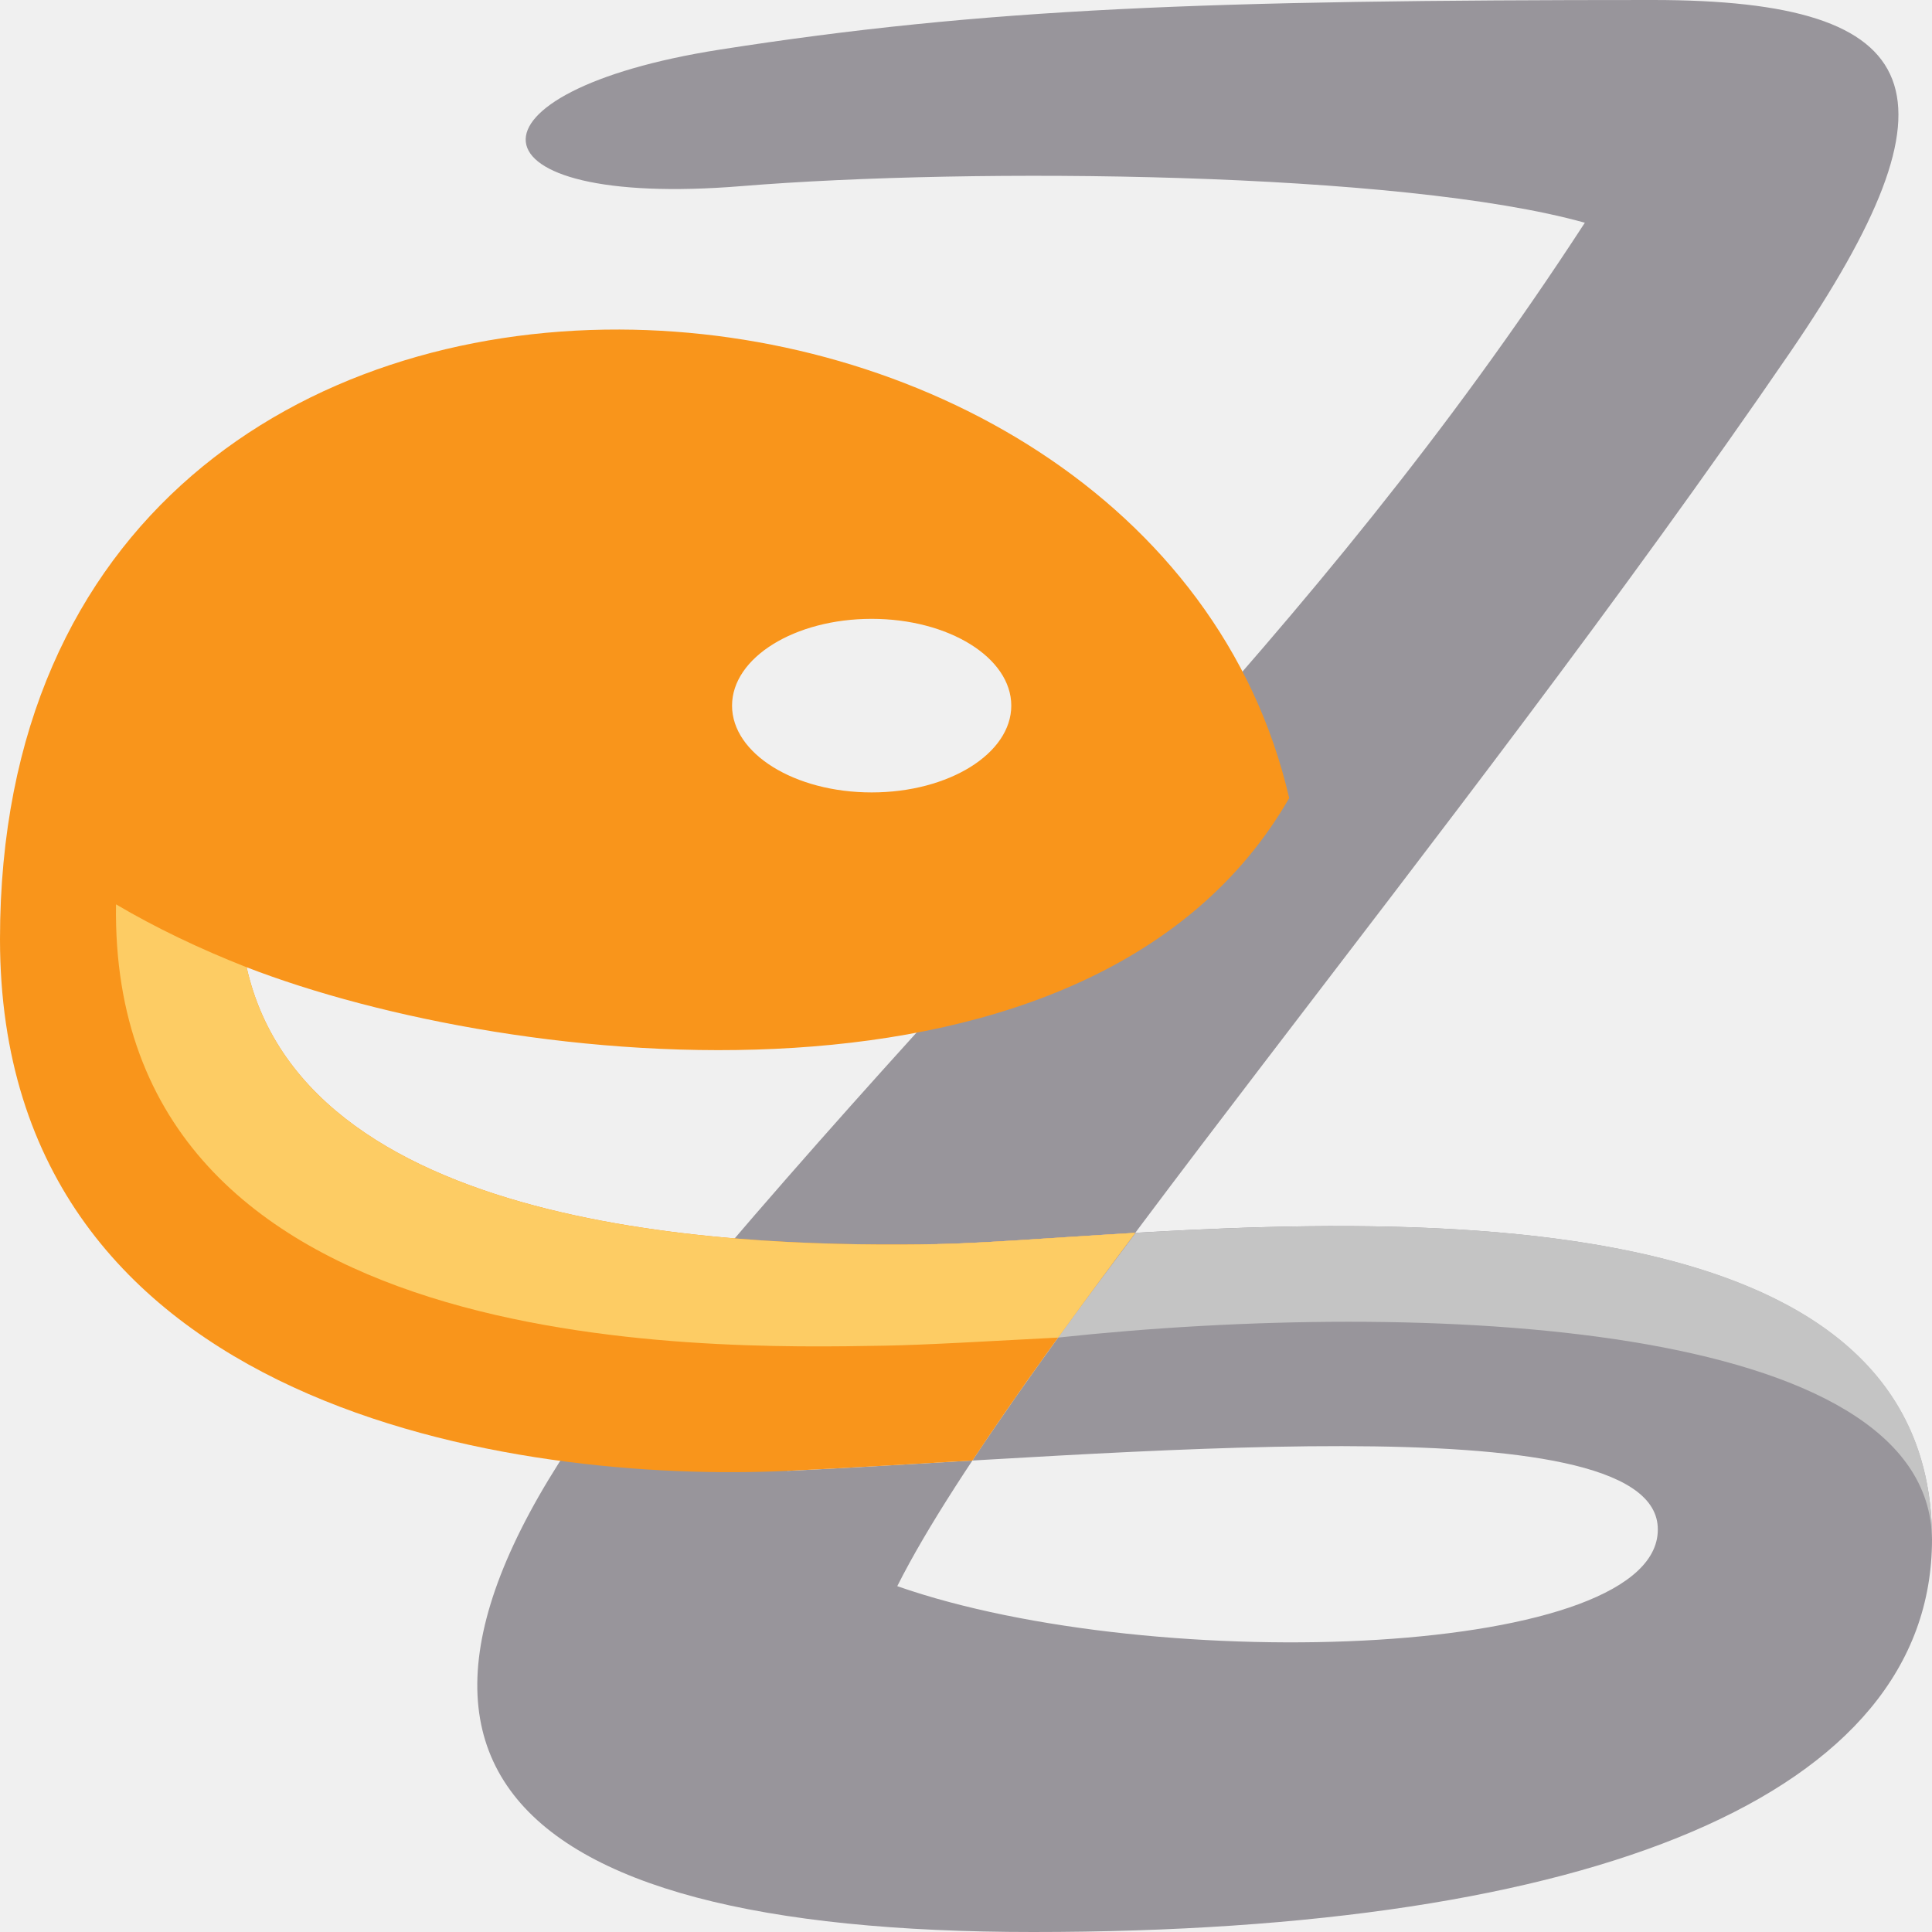
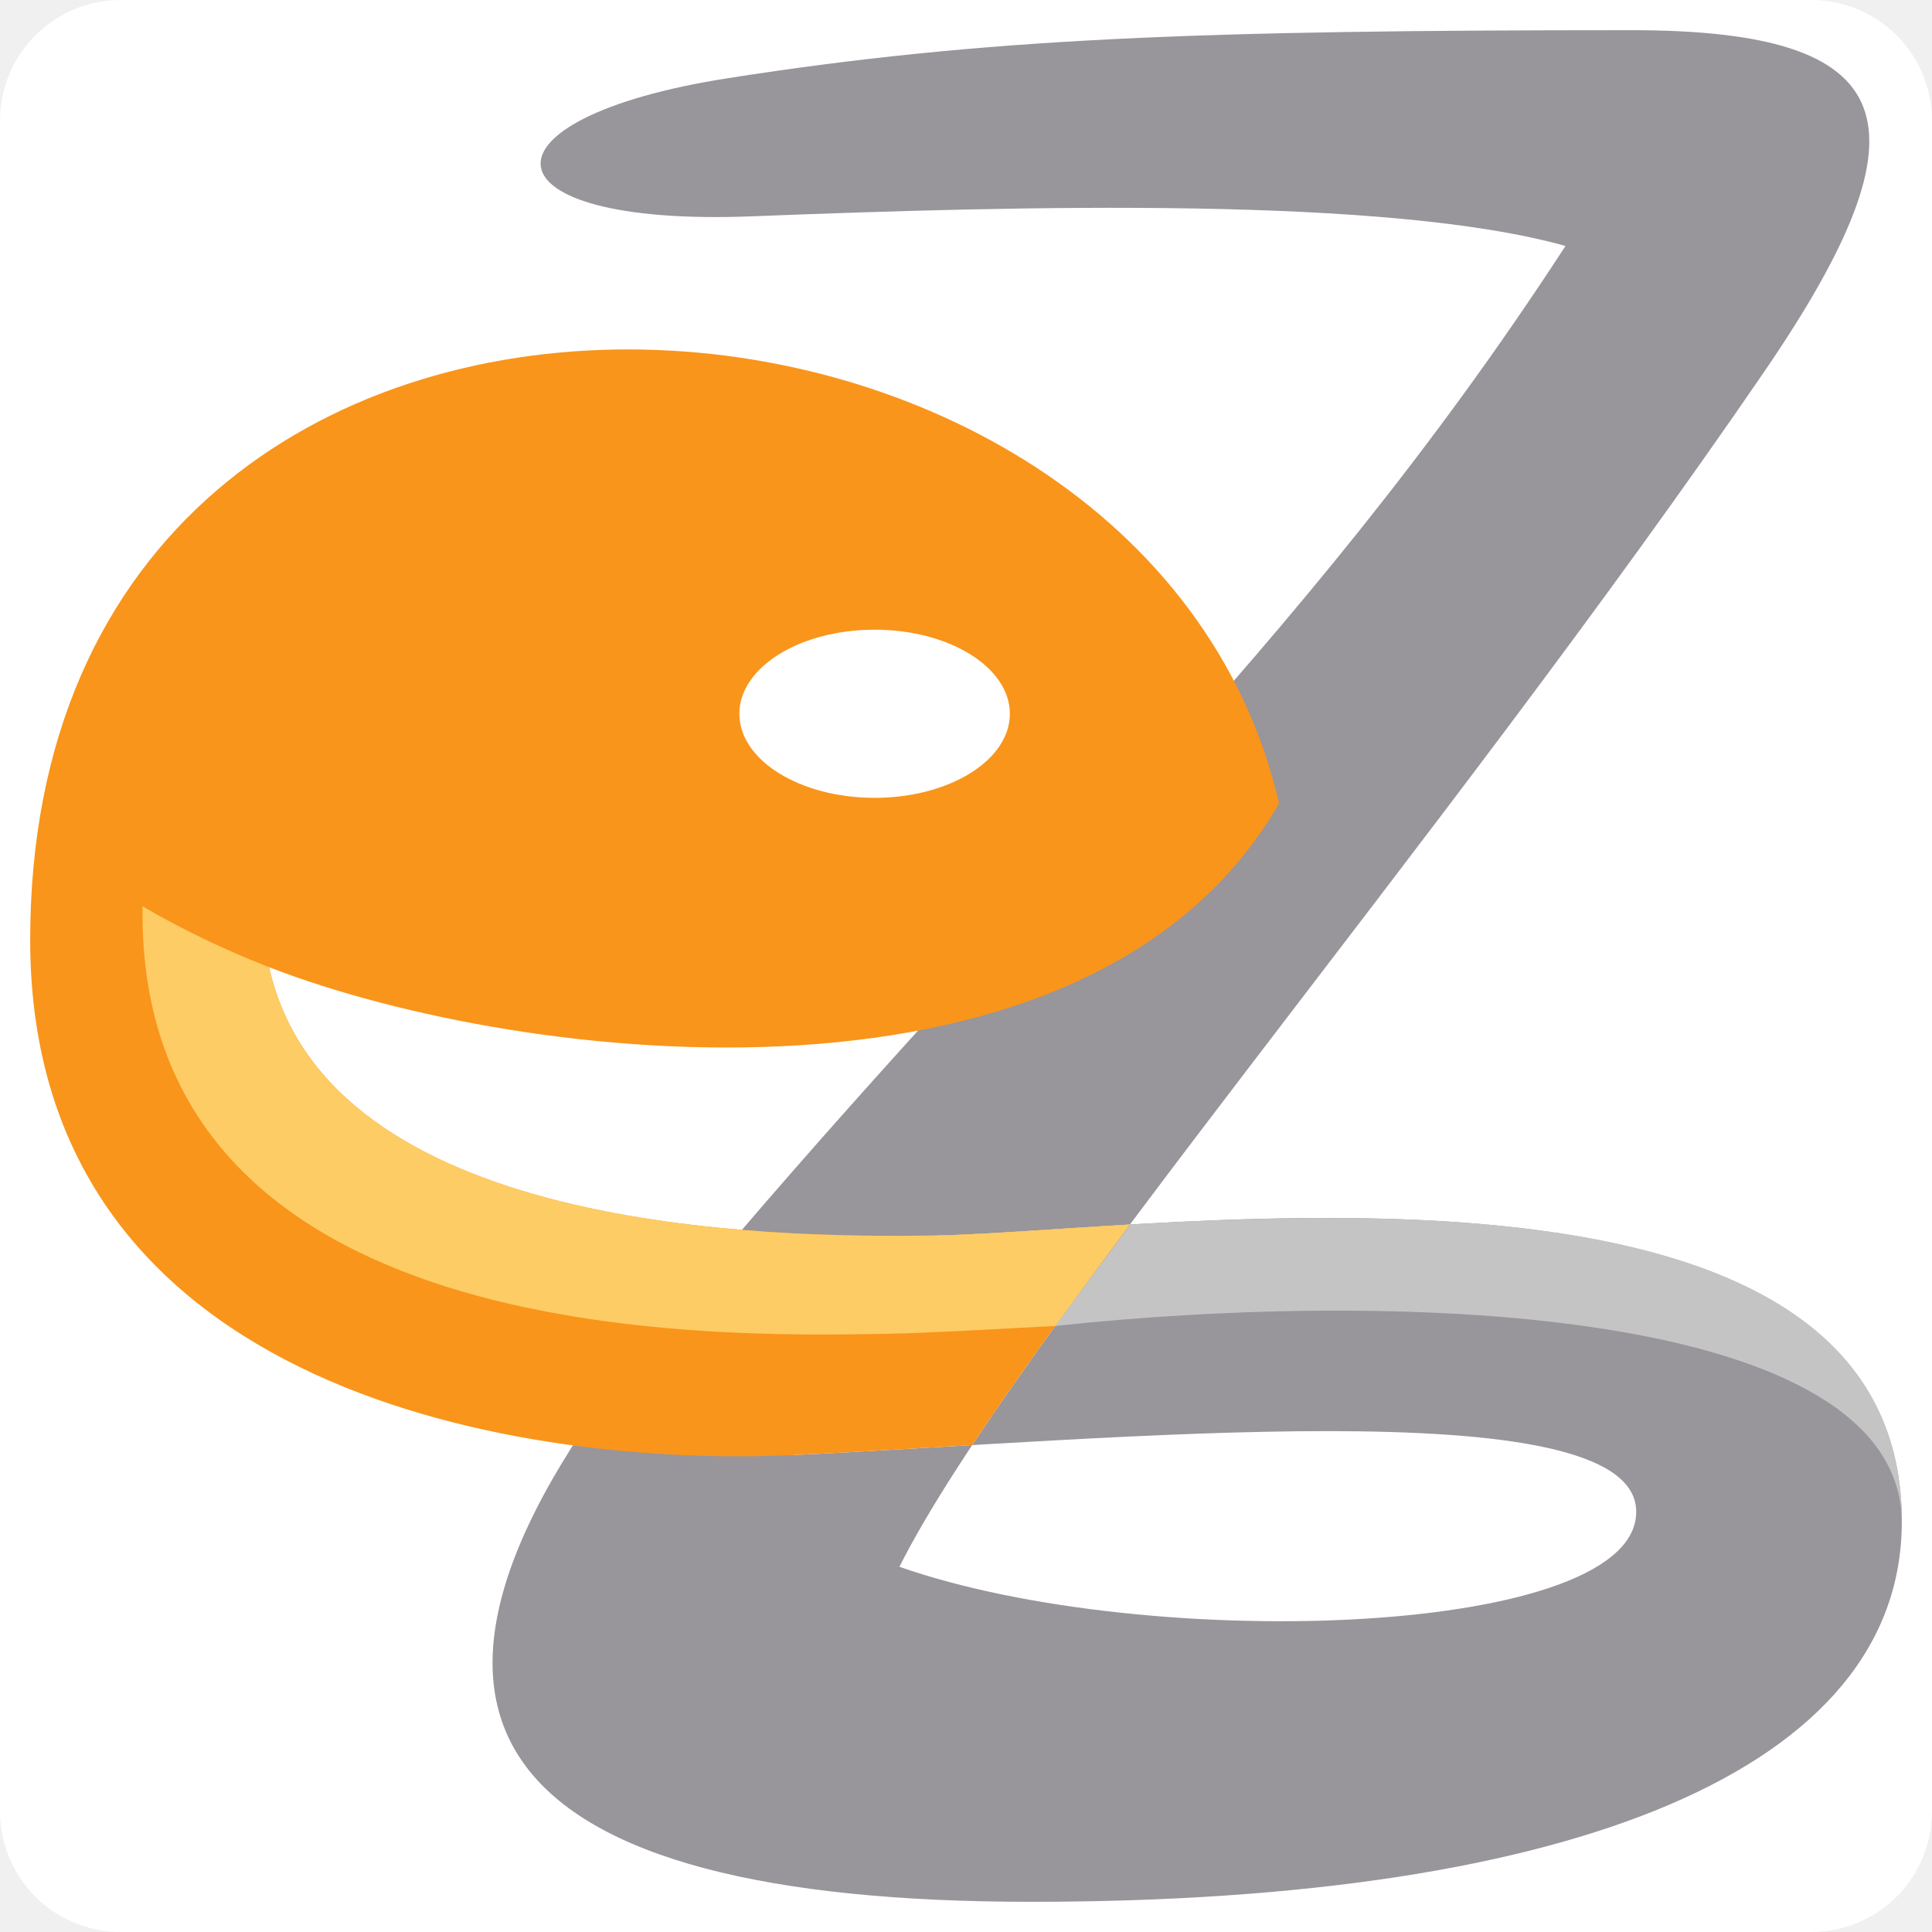
- <svg xmlns="http://www.w3.org/2000/svg" xmlns:ns1="http://www.openswatchbook.org/uri/2009/osb" xmlns:xlink="http://www.w3.org/1999/xlink" width="512" height="512" viewBox="0 0 512 512" id="svg2" version="1.1">
+ <svg xmlns="http://www.w3.org/2000/svg" xmlns:ns1="http://www.openswatchbook.org/uri/2009/osb" xmlns:xlink="http://www.w3.org/1999/xlink" width="1280" height="1280" viewBox="0 0 1280 1280" id="svg2" version="1.1">
  <defs id="defs4">
    <linearGradient id="Orange_clair" ns1:paint="solid" gradientTransform="translate(0,1621.086)">
      <stop style="stop-color:#fdcc64;stop-opacity:1;" offset="0" id="stop6379" />
    </linearGradient>
    <linearGradient id="linearGradient6371">
      <stop style="stop-color:#36f371;stop-opacity:1;" offset="0" id="stop6373" />
    </linearGradient>
-     <linearGradient id="linearGradient6074">
+     <linearGradient id="linearGradient6074" gradientTransform="scale(1.794985,0.5571078)" x1="0" y1="446.76" x2="285.556" y2="446.76" gradientUnits="userSpaceOnUse">
      <stop style="stop-color:#ac6801;stop-opacity:1;" offset="0" id="stop6076" />
    </linearGradient>
-     <linearGradient id="linearGradient6066">
+     <linearGradient id="linearGradient6066" gradientTransform="scale(1.384158,0.7224607)" x1="0" y1="331.732" x2="345.302" y2="331.732" gradientUnits="userSpaceOnUse">
      <stop style="stop-color:#36f371;stop-opacity:1;" offset="0" id="stop6068" />
    </linearGradient>
    <linearGradient id="Orange" ns1:paint="solid" gradientTransform="translate(0,2161.449)">
      <stop style="stop-color:#f9951b;stop-opacity:1;" offset="0" id="stop6060" />
    </linearGradient>
-     <linearGradient id="linearGradient6050" ns1:paint="solid">
+     <linearGradient id="linearGradient6050" ns1:paint="solid" gradientTransform="matrix(2.5,0,0,2.5,-384.0002,156.3622)">
      <stop style="stop-color:#98959b;stop-opacity:1;" offset="0" id="stop6052" />
    </linearGradient>
-     <linearGradient id="linearGradient6042" ns1:paint="solid" gradientTransform="translate(2,542.3622)">
+     <linearGradient id="linearGradient6042" ns1:paint="solid" gradientTransform="matrix(2.5,0,0,2.5,-379.0002,1512.268)">
      <stop style="stop-color:#c4c4c4;stop-opacity:1;" offset="0" id="stop6044" />
    </linearGradient>
    <linearGradient xlink:href="#linearGradient6042" id="linearGradient6046" x1="0.162" y1="256.713" x2="510.701" y2="256.713" gradientUnits="userSpaceOnUse" />
    <linearGradient xlink:href="#linearGradient6042" id="linearGradient6150" gradientUnits="userSpaceOnUse" x1="0.162" y1="256.713" x2="510.701" y2="256.713" />
-     <linearGradient xlink:href="#Orange" id="linearGradient6389" gradientTransform="translate(0,2161.449)" gradientUnits="userSpaceOnUse" />
-     <linearGradient xlink:href="#Orange_clair" id="linearGradient6391" gradientTransform="translate(0,540.3622)" gradientUnits="userSpaceOnUse" />
+     <linearGradient xlink:href="#Orange" id="linearGradient6389" gradientTransform="matrix(2.5,0,0,2.5,-384.0002,5559.984)" gradientUnits="userSpaceOnUse" />
+     <linearGradient xlink:href="#Orange_clair" id="linearGradient6391" gradientTransform="matrix(2.5,0,0,2.5,-384.0002,1507.268)" gradientUnits="userSpaceOnUse" />
  </defs>
-   <g style="display:none;opacity:1" transform="translate(0,-540.3622)" id="g6080">
+   <g style="display:none;opacity:1" transform="translate(384.0002,-156.3622)" id="g6080">
    <path style="color:#000000;font-style:normal;font-variant:normal;font-weight:normal;font-stretch:normal;font-size:medium;line-height:normal;font-family:sans-serif;text-indent:0;text-align:start;text-decoration:none;text-decoration-line:none;text-decoration-style:solid;text-decoration-color:#000000;letter-spacing:normal;word-spacing:normal;text-transform:none;direction:ltr;block-progression:tb;writing-mode:lr-tb;baseline-shift:baseline;text-anchor:start;white-space:normal;clip-rule:nonzero;display:inline;overflow:visible;visibility:visible;opacity:1;isolation:auto;mix-blend-mode:normal;color-interpolation:sRGB;color-interpolation-filters:linearRGB;solid-color:#000000;solid-opacity:1;fill:url(#linearGradient6046);fill-opacity:1;fill-rule:evenodd;stroke:none;stroke-width:64;stroke-linecap:round;stroke-linejoin:round;stroke-miterlimit:4;stroke-dasharray:none;stroke-dashoffset:0;stroke-opacity:1;color-rendering:auto;image-rendering:auto;shape-rendering:auto;text-rendering:auto;enable-background:accumulate" d="m 190.777,13.146 c -73.377,8.017 -83.412,37.17 5.767,36.175 C 285.722,48.325 338.392,48.412 420,59.029 346.243,172.407 268.831,238.392 173.417,353.398 81.194,464.559 130.235,512 273.768,512 422.233,512 512.39,475.636 512.569,407.979 512.86,297.704 307.268,328.659 248.417,329.697 200.769,330.537 81.511,328.471 65.359,256.33 135.522,283.525 290.203,301.006 341.649,211.494 303.701,47.731 0,32 0,248.893 c 0,125.397 137.664,144.225 208.613,140.902 86.398,-4.047 228.744,-18.361 230.703,14.78 2.06,34.852 -132.816,39.845 -201.53,15.774 C 268.448,359.204 385.892,222.719 474.408,93.359 521.161,25.033 493.522,0 418,0 367.745,0 264.154,5.128 190.777,13.146 Z" transform="translate(0,540.3622)" id="path6082" />
    <path d="M 316,794.362 A 158,158 0 0 1 158.974,952.359 158,158 0 0 1 0.012,796.31 158,158 0 0 1 155.078,636.389 158,158 0 0 1 315.952,790.466" id="path6084" style="display:none;opacity:1;fill:#38328e;fill-opacity:1;stroke:none;stroke-width:80;stroke-linecap:round;stroke-linejoin:round;stroke-miterlimit:4;stroke-dasharray:none;stroke-dashoffset:0;stroke-opacity:1" />
  </g>
-   <g style="display:none;opacity:1" transform="translate(0,-540.3622)" id="g6120">
+   <g style="display:none;opacity:1" transform="translate(384.0002,-156.3622)" id="g6120">
    <path style="color:#000000;font-style:normal;font-variant:normal;font-weight:normal;font-stretch:normal;font-size:medium;line-height:normal;font-family:sans-serif;text-indent:0;text-align:start;text-decoration:none;text-decoration-line:none;text-decoration-style:solid;text-decoration-color:#000000;letter-spacing:normal;word-spacing:normal;text-transform:none;direction:ltr;block-progression:tb;writing-mode:lr-tb;baseline-shift:baseline;text-anchor:start;white-space:normal;clip-rule:nonzero;display:inline;overflow:visible;visibility:visible;opacity:1;isolation:auto;mix-blend-mode:normal;color-interpolation:sRGB;color-interpolation-filters:linearRGB;solid-color:#000000;solid-opacity:1;fill:url(#linearGradient6066);fill-opacity:1;fill-rule:evenodd;stroke:none;stroke-width:64;stroke-linecap:round;stroke-linejoin:round;stroke-miterlimit:4;stroke-dasharray:none;stroke-dashoffset:0;stroke-opacity:1;color-rendering:auto;image-rendering:auto;shape-rendering:auto;text-rendering:auto;enable-background:accumulate" d="m 0,248.893 c 0,125.397 137.664,144.225 208.613,140.902 86.398,-4.047 228.744,-18.361 230.703,14.78 l 38.637,-1.725 C 473.972,333.697 293.165,355.582 234.314,356.62 186.666,357.46 28.947,360.523 30.744,239.663 Z m 281.461,225.927 c -187.64,24.786 -93.82,12.393 0,0 z" id="path6126" transform="translate(0,540.3622)" />
    <path d="M 316,794.362 A 158,158 0 0 1 158.974,952.359 158,158 0 0 1 0.012,796.31 158,158 0 0 1 155.078,636.389 158,158 0 0 1 315.952,790.466" id="path6122" style="display:none;opacity:1;fill:#38328e;fill-opacity:1;stroke:none;stroke-width:80;stroke-linecap:round;stroke-linejoin:round;stroke-miterlimit:4;stroke-dasharray:none;stroke-dashoffset:0;stroke-opacity:1" />
    <path transform="translate(0,540.3622)" id="path6124" d="M 237.786,420.35 C 268.448,359.204 385.892,222.719 474.408,93.359 L 466.154,38.516 C 438.551,99.33 322.747,239.527 225.982,353.398 c -78.121,91.931 -68.824,118.858 55.479,121.422 z" style="color:#000000;font-style:normal;font-variant:normal;font-weight:normal;font-stretch:normal;font-size:medium;line-height:normal;font-family:sans-serif;text-indent:0;text-align:start;text-decoration:none;text-decoration-line:none;text-decoration-style:solid;text-decoration-color:#000000;letter-spacing:normal;word-spacing:normal;text-transform:none;direction:ltr;block-progression:tb;writing-mode:lr-tb;baseline-shift:baseline;text-anchor:start;white-space:normal;clip-rule:nonzero;display:inline;overflow:visible;visibility:visible;opacity:1;isolation:auto;mix-blend-mode:normal;color-interpolation:sRGB;color-interpolation-filters:linearRGB;solid-color:#000000;solid-opacity:1;fill:url(#Orange);fill-opacity:1;fill-rule:evenodd;stroke:none;stroke-width:64;stroke-linecap:round;stroke-linejoin:round;stroke-miterlimit:4;stroke-dasharray:none;stroke-dashoffset:0;stroke-opacity:1;color-rendering:auto;image-rendering:auto;shape-rendering:auto;text-rendering:auto;enable-background:accumulate" />
    <path style="color:#000000;font-style:normal;font-variant:normal;font-weight:normal;font-stretch:normal;font-size:medium;line-height:normal;font-family:sans-serif;text-indent:0;text-align:start;text-decoration:none;text-decoration-line:none;text-decoration-style:solid;text-decoration-color:#000000;letter-spacing:normal;word-spacing:normal;text-transform:none;direction:ltr;block-progression:tb;writing-mode:lr-tb;baseline-shift:baseline;text-anchor:start;white-space:normal;clip-rule:nonzero;display:inline;overflow:visible;visibility:visible;opacity:1;isolation:auto;mix-blend-mode:normal;color-interpolation:sRGB;color-interpolation-filters:linearRGB;solid-color:#000000;solid-opacity:1;fill:url(#linearGradient6050);fill-opacity:1;fill-rule:evenodd;stroke:none;stroke-width:64;stroke-linecap:round;stroke-linejoin:round;stroke-miterlimit:4;stroke-dasharray:none;stroke-dashoffset:0;stroke-opacity:1;color-rendering:auto;image-rendering:auto;shape-rendering:auto;text-rendering:auto;enable-background:accumulate" d="m 280.418,354.471 c -18.497,0.957 -34.646,1.946 -46.104,2.148 -13.717,0.242 -36.573,0.652 -62.104,-1.748 -9.399,11.428 -17.301,22.181 -23.74,32.268 0.036,0.005 0.071,0.009 0.107,0.014 1.292,0.173 2.579,0.339 3.863,0.496 0.095,0.012 0.19,0.022 0.285,0.033 1.286,0.156 2.568,0.304 3.846,0.443 0.051,0.006 0.103,0.012 0.154,0.018 2.697,0.293 5.372,0.55 8.021,0.773 2.52,0.213 5.012,0.391 7.479,0.545 0.98,0.061 1.939,0.102 2.91,0.154 1.63,0.088 3.264,0.18 4.865,0.244 1.058,0.042 2.088,0.064 3.133,0.096 1.497,0.046 3.004,0.099 4.471,0.125 1.028,0.018 2.021,0.017 3.033,0.025 1.438,0.013 2.89,0.033 4.295,0.027 1.377,-0.005 2.705,-0.033 4.047,-0.055 0.965,-0.016 1.956,-0.019 2.902,-0.043 2.302,-0.058 4.549,-0.138 6.73,-0.24 4.961,-0.232 10.147,-0.506 15.439,-0.795 1.35,-0.074 2.711,-0.15 4.08,-0.227 3.587,-0.201 7.254,-0.412 10.953,-0.627 6.132,-0.357 12.263,-0.715 18.613,-1.088 6.618,-9.98 14.279,-20.912 22.719,-32.588 z" transform="translate(0,540.3622)" id="path6203" />
    <path style="color:#000000;font-style:normal;font-variant:normal;font-weight:normal;font-stretch:normal;font-size:medium;line-height:normal;font-family:sans-serif;text-indent:0;text-align:start;text-decoration:none;text-decoration-line:none;text-decoration-style:solid;text-decoration-color:#000000;letter-spacing:normal;word-spacing:normal;text-transform:none;direction:ltr;block-progression:tb;writing-mode:lr-tb;baseline-shift:baseline;text-anchor:start;white-space:normal;clip-rule:nonzero;display:inline;overflow:visible;visibility:visible;opacity:1;isolation:auto;mix-blend-mode:normal;color-interpolation:sRGB;color-interpolation-filters:linearRGB;solid-color:#000000;solid-opacity:1;fill:url(#linearGradient6050);fill-opacity:1;fill-rule:evenodd;stroke:none;stroke-width:64;stroke-linecap:round;stroke-linejoin:round;stroke-miterlimit:4;stroke-dasharray:none;stroke-dashoffset:0;stroke-opacity:1;color-rendering:auto;image-rendering:auto;shape-rendering:auto;text-rendering:auto;enable-background:accumulate" d="m 300.852,326.721 c -21.674,1.262 -40.234,2.761 -52.436,2.977 -0.726,0.013 -1.614,0.014 -2.373,0.025 -6.75,7.986 -13.454,15.901 -20.061,23.676 -11.576,13.622 -21.216,25.805 -28.863,36.705 3.977,-0.042 7.843,-0.138 11.494,-0.309 15.002,-0.703 31.739,-1.717 49.086,-2.736 11.628,-17.535 26.39,-37.922 43.152,-60.338 z" transform="translate(0,540.3622)" id="path6209" />
    <path style="color:#000000;font-style:normal;font-variant:normal;font-weight:normal;font-stretch:normal;font-size:medium;line-height:normal;font-family:sans-serif;text-indent:0;text-align:start;text-decoration:none;text-decoration-line:none;text-decoration-style:solid;text-decoration-color:#000000;letter-spacing:normal;word-spacing:normal;text-transform:none;direction:ltr;block-progression:tb;writing-mode:lr-tb;baseline-shift:baseline;text-anchor:start;white-space:normal;clip-rule:nonzero;display:inline;overflow:visible;visibility:visible;opacity:1;isolation:auto;mix-blend-mode:normal;color-interpolation:sRGB;color-interpolation-filters:linearRGB;solid-color:#000000;solid-opacity:1;fill:url(#linearGradient6042);fill-opacity:1;fill-rule:evenodd;stroke:none;stroke-width:64;stroke-linecap:round;stroke-linejoin:round;stroke-miterlimit:4;stroke-dasharray:none;stroke-dashoffset:0;stroke-opacity:1;color-rendering:auto;image-rendering:auto;shape-rendering:auto;text-rendering:auto;enable-background:accumulate" d="m 280.412,354.473 c -18.495,0.957 -34.642,1.944 -46.098,2.146 -3.232,0.057 -7.008,0.122 -11.168,0.16 -10.299,12.249 -19.027,23.347 -26.027,33.324 3.977,-0.042 7.843,-0.138 11.494,-0.309 15.002,-0.703 31.739,-1.717 49.086,-2.736 6.623,-9.987 14.269,-20.905 22.713,-32.586 z" transform="translate(0,540.3622)" id="path6198" />
  </g>
-   <g id="g6128" transform="translate(0,-540.3622)" style="display:none;opacity:1">
+   <g id="g6128" transform="translate(384.0002,-156.3622)" style="display:none;opacity:1">
    <path style="color:#000000;font-style:normal;font-variant:normal;font-weight:normal;font-stretch:normal;font-size:medium;line-height:normal;font-family:sans-serif;text-indent:0;text-align:start;text-decoration:none;text-decoration-line:none;text-decoration-style:solid;text-decoration-color:#000000;letter-spacing:normal;word-spacing:normal;text-transform:none;direction:ltr;block-progression:tb;writing-mode:lr-tb;baseline-shift:baseline;text-anchor:start;white-space:normal;clip-rule:nonzero;display:inline;overflow:visible;visibility:visible;opacity:1;isolation:auto;mix-blend-mode:normal;color-interpolation:sRGB;color-interpolation-filters:linearRGB;solid-color:#000000;solid-opacity:1;fill:url(#linearGradient6074);fill-opacity:1;fill-rule:evenodd;stroke:none;stroke-width:64;stroke-linecap:round;stroke-linejoin:round;stroke-miterlimit:4;stroke-dasharray:none;stroke-dashoffset:0;stroke-opacity:1;color-rendering:auto;image-rendering:auto;shape-rendering:auto;text-rendering:auto;enable-background:accumulate" d="M 439.316,404.575 C 437.357,371.435 295.011,385.748 208.613,389.795 137.664,393.119 0,374.291 0,248.893 l 65.359,7.437 c 16.152,72.141 135.41,74.207 183.058,73.367 58.851,-1.038 264.443,-31.993 264.152,78.282" transform="translate(0,540.3622)" id="path6134" />
    <path id="path6136" transform="translate(0,540.3622)" d="M 237.786,420.35 C 268.448,359.204 385.892,222.719 474.408,93.359 L 420,59.029 C 346.243,172.407 268.831,238.392 173.417,353.398 81.194,464.559 130.235,512 273.768,512" style="color:#000000;font-style:normal;font-variant:normal;font-weight:normal;font-stretch:normal;font-size:medium;line-height:normal;font-family:sans-serif;text-indent:0;text-align:start;text-decoration:none;text-decoration-line:none;text-decoration-style:solid;text-decoration-color:#000000;letter-spacing:normal;word-spacing:normal;text-transform:none;direction:ltr;block-progression:tb;writing-mode:lr-tb;baseline-shift:baseline;text-anchor:start;white-space:normal;clip-rule:nonzero;display:inline;overflow:visible;visibility:visible;opacity:1;isolation:auto;mix-blend-mode:normal;color-interpolation:sRGB;color-interpolation-filters:linearRGB;solid-color:#000000;solid-opacity:1;fill:url(#linearGradient6042);fill-opacity:1;fill-rule:evenodd;stroke:none;stroke-width:64;stroke-linecap:round;stroke-linejoin:round;stroke-miterlimit:4;stroke-dasharray:none;stroke-dashoffset:0;stroke-opacity:1;color-rendering:auto;image-rendering:auto;shape-rendering:auto;text-rendering:auto;enable-background:accumulate" />
    <path style="color:#000000;font-style:normal;font-variant:normal;font-weight:normal;font-stretch:normal;font-size:medium;line-height:normal;font-family:sans-serif;text-indent:0;text-align:start;text-decoration:none;text-decoration-line:none;text-decoration-style:solid;text-decoration-color:#000000;letter-spacing:normal;word-spacing:normal;text-transform:none;direction:ltr;block-progression:tb;writing-mode:lr-tb;baseline-shift:baseline;text-anchor:start;white-space:normal;clip-rule:nonzero;display:inline;overflow:visible;visibility:visible;opacity:1;isolation:auto;mix-blend-mode:normal;color-interpolation:sRGB;color-interpolation-filters:linearRGB;solid-color:#000000;solid-opacity:1;fill:url(#Orange);fill-opacity:1;fill-rule:evenodd;stroke:none;stroke-width:64;stroke-linecap:round;stroke-linejoin:round;stroke-miterlimit:4;stroke-dasharray:none;stroke-dashoffset:0;stroke-opacity:1;color-rendering:auto;image-rendering:auto;shape-rendering:auto;text-rendering:auto;enable-background:accumulate" d="m 300.852,326.721 c -21.674,1.262 -40.234,2.761 -52.436,2.977 -13.487,0.238 -32.712,0.239 -53.711,-1.512 -7.002,8.162 -14.086,16.534 -21.287,25.213 -9.941,11.982 -18.231,23.219 -24.947,33.74 22.016,2.963 43.023,3.458 60.143,2.656 15.002,-0.703 31.739,-1.717 49.086,-2.736 11.628,-17.535 26.39,-37.922 43.152,-60.338 z" transform="translate(0,540.3622)" id="path6191" />
    <path style="display:none;opacity:1;fill:#38328e;fill-opacity:1;stroke:none;stroke-width:80;stroke-linecap:round;stroke-linejoin:round;stroke-miterlimit:4;stroke-dasharray:none;stroke-dashoffset:0;stroke-opacity:1" id="path6132" d="M 316,794.362 A 158,158 0 0 1 158.974,952.359 158,158 0 0 1 0.012,796.31 158,158 0 0 1 155.078,636.389 158,158 0 0 1 315.952,790.466" />
  </g>
-   <g id="g6086" transform="translate(0,-540.3622)" style="display:none;opacity:1">
+   <g id="g6086" transform="translate(384.0002,-156.3622)" style="display:none;opacity:1">
    <path style="display:none;opacity:1;fill:#38328e;fill-opacity:1;stroke:none;stroke-width:80;stroke-linecap:round;stroke-linejoin:round;stroke-miterlimit:4;stroke-dasharray:none;stroke-dashoffset:0;stroke-opacity:1" id="path6090" d="M 316,794.362 A 158,158 0 0 1 158.974,952.359 158,158 0 0 1 0.012,796.31 158,158 0 0 1 155.078,636.389 158,158 0 0 1 315.952,790.466" />
    <path style="color:#000000;font-style:normal;font-variant:normal;font-weight:normal;font-stretch:normal;font-size:medium;line-height:normal;font-family:sans-serif;text-indent:0;text-align:start;text-decoration:none;text-decoration-line:none;text-decoration-style:solid;text-decoration-color:#000000;letter-spacing:normal;word-spacing:normal;text-transform:none;direction:ltr;block-progression:tb;writing-mode:lr-tb;baseline-shift:baseline;text-anchor:start;white-space:normal;clip-rule:nonzero;display:inline;overflow:visible;visibility:visible;opacity:1;isolation:auto;mix-blend-mode:normal;color-interpolation:sRGB;color-interpolation-filters:linearRGB;solid-color:#000000;solid-opacity:1;fill:url(#Orange);fill-opacity:1;fill-rule:evenodd;stroke:none;stroke-width:64;stroke-linecap:round;stroke-linejoin:round;stroke-miterlimit:4;stroke-dasharray:none;stroke-dashoffset:0;stroke-opacity:1;color-rendering:auto;image-rendering:auto;shape-rendering:auto;text-rendering:auto;enable-background:accumulate" d="M 190.777,13.146 C 155.488,17.001 134.85,25.745 132.851,33.673 315.991,23.655 387.317,22.509 466.154,38.516 438.551,99.33 322.747,239.527 225.982,353.398 147.86,445.329 157.158,472.256 281.461,474.821 429.894,477.882 480.298,443.568 477.953,402.851 473.972,333.697 293.165,355.582 234.314,356.62 186.666,357.46 28.947,360.523 30.744,239.663 120.138,289.935 290.203,301.006 341.649,211.494 303.701,47.731 0,32 0,248.893 c 0,125.397 137.664,144.225 208.613,140.902 86.398,-4.047 228.744,-18.361 230.703,14.78 2.06,34.852 -132.816,39.845 -201.53,15.774 C 268.448,359.204 385.892,222.719 474.408,93.359 521.161,25.033 493.522,0 418,0 367.745,0 264.154,5.128 190.777,13.146 Z" id="path6094" transform="translate(0,540.3622)" />
  </g>
-   <g id="g6138" transform="translate(0,-540.3622)" style="display:none;opacity:1">
+   <g id="g6138" transform="translate(384.0002,-156.3622)" style="display:none;opacity:1">
    <path style="color:#000000;font-style:normal;font-variant:normal;font-weight:normal;font-stretch:normal;font-size:medium;line-height:normal;font-family:sans-serif;text-indent:0;text-align:start;text-decoration:none;text-decoration-line:none;text-decoration-style:solid;text-decoration-color:#000000;letter-spacing:normal;word-spacing:normal;text-transform:none;direction:ltr;block-progression:tb;writing-mode:lr-tb;baseline-shift:baseline;text-anchor:start;white-space:normal;clip-rule:nonzero;display:inline;overflow:visible;visibility:visible;opacity:1;isolation:auto;mix-blend-mode:normal;color-interpolation:sRGB;color-interpolation-filters:linearRGB;solid-color:#000000;solid-opacity:1;fill:url(#linearGradient6150);fill-opacity:1;fill-rule:evenodd;stroke:none;stroke-width:64;stroke-linecap:round;stroke-linejoin:round;stroke-miterlimit:4;stroke-dasharray:none;stroke-dashoffset:0;stroke-opacity:1;color-rendering:auto;image-rendering:auto;shape-rendering:auto;text-rendering:auto;enable-background:accumulate" d="M 418,0 C 367.745,0 264.154,5.129 190.777,13.146 117.4,21.164 107.364,50.316 196.543,49.32 285.722,48.325 338.392,48.412 420,59.029 351.81,163.851 280.482,228.192 194.705,328.186 c 20.999,1.751 40.224,1.75 53.711,1.512 12.201,-0.215 30.762,-1.715 52.436,-2.977 C 350.722,260.029 418.354,175.279 474.408,93.359 521.161,25.034 493.522,0 418,0 Z" transform="translate(0,540.3622)" id="path6140" />
    <path style="display:none;opacity:1;fill:#38328e;fill-opacity:1;stroke:none;stroke-width:80;stroke-linecap:round;stroke-linejoin:round;stroke-miterlimit:4;stroke-dasharray:none;stroke-dashoffset:0;stroke-opacity:1" id="path6142" d="M 316,794.362 A 158,158 0 0 1 158.974,952.359 158,158 0 0 1 0.012,796.31 158,158 0 0 1 155.078,636.389 158,158 0 0 1 315.952,790.466" />
  </g>
-   <g id="g6309" transform="translate(0,-540.3622)" style="display:inline;opacity:1">
-     <path id="path6311" transform="translate(0,540.3622)" d="m 208.613,389.795 c 86.398,-4.047 228.744,-18.361 230.703,14.78 2.06,34.852 -132.816,39.845 -201.53,15.774 C 268.448,359.204 385.892,222.719 474.408,93.359 521.161,25.033 512,0 438,0 319.745,0 261.154,2.128 190.777,13.146 120.4,24.163 122.092,55.4 196.544,49.32 257.722,44.325 371.392,45.412 420,59.029 346.243,172.407 268.831,238.392 173.417,353.398 81.194,464.559 130.235,512 273.768,512 422.233,512 512,475.636 512,407.979 512,297.704 307.268,328.659 248.417,329.697" style="color:#000000;font-style:normal;font-variant:normal;font-weight:normal;font-stretch:normal;font-size:medium;line-height:normal;font-family:sans-serif;text-indent:0;text-align:start;text-decoration:none;text-decoration-line:none;text-decoration-style:solid;text-decoration-color:#000000;letter-spacing:normal;word-spacing:normal;text-transform:none;direction:ltr;block-progression:tb;writing-mode:lr-tb;baseline-shift:baseline;text-anchor:start;white-space:normal;clip-rule:nonzero;display:inline;overflow:visible;visibility:visible;opacity:1;isolation:auto;mix-blend-mode:normal;color-interpolation:sRGB;color-interpolation-filters:linearRGB;solid-color:#000000;solid-opacity:1;fill:url(#linearGradient6050);fill-opacity:1;fill-rule:evenodd;stroke:none;stroke-width:64;stroke-linecap:round;stroke-linejoin:round;stroke-miterlimit:4;stroke-dasharray:none;stroke-dashoffset:0;stroke-opacity:1;color-rendering:auto;image-rendering:auto;shape-rendering:auto;text-rendering:auto;enable-background:accumulate" />
+   <g id="g6309" transform="translate(384.0002,-156.3622)" style="display:inline;opacity:1">
    <path style="display:none;opacity:1;fill:#38328e;fill-opacity:1;stroke:none;stroke-width:80;stroke-linecap:round;stroke-linejoin:round;stroke-miterlimit:4;stroke-dasharray:none;stroke-dashoffset:0;stroke-opacity:1" id="path6313" d="M 316,794.362 A 158,158 0 0 1 158.974,952.359 158,158 0 0 1 0.012,796.31 158,158 0 0 1 155.078,636.389 158,158 0 0 1 315.952,790.466" />
  </g>
-   <g id="g6290" transform="translate(0,-540.3622)" style="display:inline;opacity:1">
-     <path style="color:#000000;font-style:normal;font-variant:normal;font-weight:normal;font-stretch:normal;font-size:medium;line-height:normal;font-family:sans-serif;text-indent:0;text-align:start;text-decoration:none;text-decoration-line:none;text-decoration-style:solid;text-decoration-color:#000000;letter-spacing:normal;word-spacing:normal;text-transform:none;direction:ltr;block-progression:tb;writing-mode:lr-tb;baseline-shift:baseline;text-anchor:start;white-space:normal;clip-rule:nonzero;display:inline;overflow:visible;visibility:visible;opacity:1;isolation:auto;mix-blend-mode:normal;color-interpolation:sRGB;color-interpolation-filters:linearRGB;solid-color:#000000;solid-opacity:1;fill:url(#linearGradient6389);fill-opacity:1;fill-rule:evenodd;stroke:none;stroke-width:64;stroke-linecap:round;stroke-linejoin:round;stroke-miterlimit:4;stroke-dasharray:none;stroke-dashoffset:0;stroke-opacity:1;color-rendering:auto;image-rendering:auto;shape-rendering:auto;text-rendering:auto;enable-background:accumulate" d="M 164.168 87.332 C 80.744 87.069 1.8947806e-14 137.057 0 248.893 C 0 374.29 137.664 393.118 208.613 389.795 C 223.615 389.092 240.352 388.078 257.699 387.059 C 269.327 369.524 284.089 349.137 300.852 326.721 C 279.178 327.983 260.617 329.482 248.416 329.697 C 200.768 330.538 81.511 328.471 65.359 256.33 C 135.522 283.525 290.202 301.006 341.648 211.494 C 323.267 132.171 242.536 87.579 164.168 87.332 z M 231 164 A 37 23 0 0 1 268 187 A 37 23 0 0 1 231 210 A 37 23 0 0 1 194 187 A 37 23 0 0 1 231 164 z " transform="translate(0,540.3622)" id="path6292" />
+   <g id="g6290" transform="translate(384.0002,-156.3622)" style="display:inline;opacity:1">
    <path style="display:none;opacity:1;fill:#38328e;fill-opacity:1;stroke:none;stroke-width:80;stroke-linecap:round;stroke-linejoin:round;stroke-miterlimit:4;stroke-dasharray:none;stroke-dashoffset:0;stroke-opacity:1" id="path6294" d="M 316,794.362 A 158,158 0 0 1 158.974,952.359 158,158 0 0 1 0.012,796.31 158,158 0 0 1 155.078,636.389 158,158 0 0 1 315.952,790.466" />
  </g>
-   <g style="display:inline;opacity:1" transform="translate(0,-540.3622)" id="g6315">
-     <path style="color:#000000;font-style:normal;font-variant:normal;font-weight:normal;font-stretch:normal;font-size:medium;line-height:normal;font-family:sans-serif;text-indent:0;text-align:start;text-decoration:none;text-decoration-line:none;text-decoration-style:solid;text-decoration-color:#000000;letter-spacing:normal;word-spacing:normal;text-transform:none;direction:ltr;block-progression:tb;writing-mode:lr-tb;baseline-shift:baseline;text-anchor:start;white-space:normal;clip-rule:nonzero;display:inline;overflow:visible;visibility:visible;opacity:1;isolation:auto;mix-blend-mode:normal;color-interpolation:sRGB;color-interpolation-filters:linearRGB;solid-color:#000000;solid-opacity:1;fill:url(#linearGradient6042);fill-opacity:1;fill-rule:evenodd;stroke:none;stroke-width:64;stroke-linecap:round;stroke-linejoin:round;stroke-miterlimit:4;stroke-dasharray:none;stroke-dashoffset:0;stroke-opacity:1;color-rendering:auto;image-rendering:auto;shape-rendering:auto;text-rendering:auto;enable-background:accumulate" d="m 512,407.979 c 0.231,-87.366 -128.148,-86.084 -211.02,-81.266 -7.214,9.649 -14.178,18.931 -20.562,27.758 C 377.296,344.058 511.314,349.966 512,407.979 Z" transform="translate(0,540.3622)" id="path6410" />
+   <g style="display:inline;opacity:1" transform="translate(384.0002,-156.3622)" id="g6315">
    <path d="M 316,794.362 A 158,158 0 0 1 158.974,952.359 158,158 0 0 1 0.012,796.31 158,158 0 0 1 155.078,636.389 158,158 0 0 1 315.952,790.466" id="path6317" style="display:none;opacity:1;fill:#38328e;fill-opacity:1;stroke:none;stroke-width:80;stroke-linecap:round;stroke-linejoin:round;stroke-miterlimit:4;stroke-dasharray:none;stroke-dashoffset:0;stroke-opacity:1" />
  </g>
-   <g style="display:inline;opacity:1" transform="translate(0,-540.3622)" id="g6262">
-     <path style="color:#000000;font-style:normal;font-variant:normal;font-weight:normal;font-stretch:normal;font-size:medium;line-height:normal;font-family:sans-serif;text-indent:0;text-align:start;text-decoration:none;text-decoration-line:none;text-decoration-style:solid;text-decoration-color:#000000;letter-spacing:normal;word-spacing:normal;text-transform:none;direction:ltr;block-progression:tb;writing-mode:lr-tb;baseline-shift:baseline;text-anchor:start;white-space:normal;clip-rule:nonzero;display:inline;overflow:visible;visibility:visible;opacity:1;isolation:auto;mix-blend-mode:normal;color-interpolation:sRGB;color-interpolation-filters:linearRGB;solid-color:#000000;solid-opacity:1;fill:url(#linearGradient6391);fill-opacity:1;fill-rule:evenodd;stroke:none;stroke-width:64;stroke-linecap:round;stroke-linejoin:round;stroke-miterlimit:4;stroke-dasharray:none;stroke-dashoffset:0;stroke-opacity:1;color-rendering:auto;image-rendering:auto;shape-rendering:auto;text-rendering:auto;enable-background:accumulate" d="m 30.744,239.664 c -1.797,120.859 155.922,117.795 203.57,116.955 11.457,-0.202 27.606,-1.192 46.104,-2.148 6.389,-8.839 13.212,-18.092 20.434,-27.75 -21.674,1.262 -40.234,2.761 -52.436,2.977 -47.647,0.84 -166.897,-1.226 -183.055,-73.361 -12.451,-4.89 -24.106,-10.471 -34.617,-16.672 z" transform="translate(0,540.3622)" id="path6362" />
+   <g style="display:inline;opacity:1" transform="translate(384.0002,-156.3622)" id="g6262">
+     <rect style="opacity:1;fill:#ffffff;fill-opacity:1;stroke:none;stroke-width:64;stroke-linecap:round;stroke-linejoin:round;stroke-miterlimit:1;stroke-dasharray:none;stroke-dashoffset:0;stroke-opacity:0.677" id="rect3487" width="1280" height="1280" x="-384" y="156.362" ry="80" />
+     <g id="g3481" transform="matrix(0.9687494,0,0,0.96875,8.000311,24.88632)">
+       <path style="color:#000000;font-style:normal;font-variant:normal;font-weight:normal;font-stretch:normal;font-size:medium;line-height:normal;font-family:sans-serif;text-indent:0;text-align:start;text-decoration:none;text-decoration-line:none;text-decoration-style:solid;text-decoration-color:#000000;letter-spacing:normal;word-spacing:normal;text-transform:none;direction:ltr;block-progression:tb;writing-mode:lr-tb;baseline-shift:baseline;text-anchor:start;white-space:normal;clip-rule:nonzero;display:inline;overflow:visible;visibility:visible;opacity:1;isolation:auto;mix-blend-mode:normal;color-interpolation:sRGB;color-interpolation-filters:linearRGB;solid-color:#000000;solid-opacity:1;fill:url(#linearGradient6050);fill-opacity:1;fill-rule:evenodd;stroke:none;stroke-width:64;stroke-linecap:round;stroke-linejoin:round;stroke-miterlimit:4;stroke-dasharray:none;stroke-dashoffset:0;stroke-opacity:1;color-rendering:auto;image-rendering:auto;shape-rendering:auto;text-rendering:auto;enable-background:accumulate" d="m 137.533,1130.85 c 215.996,-10.117 571.861,-45.902 576.757,36.95 5.149,87.131 -332.04,99.613 -503.824,39.435 C 287.12,1054.372 580.729,713.159 802.019,389.76 918.901,218.946 896,156.362 711,156.362 c -295.637,0 -442.115,5.321 -618.058,32.864 -175.943,27.544 -170.188,101.736 16.417,94.437 186.641,-7.301 435.121,-13.772 556.641,20.272 -184.391,283.445 -377.922,448.407 -616.456,735.922 -230.56,277.904 -107.957,396.505 250.877,396.505 371.162,0 595.579,-90.91 595.579,-260.053 0,-275.687 -511.831,-198.299 -658.958,-195.704" id="path6311" />
+       <path id="path6292" d="m 26.42,374.692 c -208.559,-0.658 -410.42,124.312 -410.42,403.901 0,313.494 344.161,360.564 521.533,352.256 37.504,-1.757 79.346,-4.292 122.715,-6.841 29.07,-43.836 65.975,-94.805 107.881,-150.845 -54.185,3.155 -100.586,6.903 -131.089,7.441 -119.12,2.101 -417.262,-3.065 -457.642,-183.418 C -45.195,865.174 341.504,908.876 470.121,685.098 424.168,486.791 222.339,375.31 26.42,374.692 Z M 193.5,566.362 a 92.5,57.5 0 0 1 92.5,57.5 92.5,57.5 0 0 1 -92.5,57.5 92.5,57.5 0 0 1 -92.5,-57.5 92.5,57.5 0 0 1 92.5,-57.5 z" style="color:#000000;font-style:normal;font-variant:normal;font-weight:normal;font-stretch:normal;font-size:medium;line-height:normal;font-family:sans-serif;text-indent:0;text-align:start;text-decoration:none;text-decoration-line:none;text-decoration-style:solid;text-decoration-color:#000000;letter-spacing:normal;word-spacing:normal;text-transform:none;direction:ltr;block-progression:tb;writing-mode:lr-tb;baseline-shift:baseline;text-anchor:start;white-space:normal;clip-rule:nonzero;display:inline;overflow:visible;visibility:visible;opacity:1;isolation:auto;mix-blend-mode:normal;color-interpolation:sRGB;color-interpolation-filters:linearRGB;solid-color:#000000;solid-opacity:1;fill:url(#linearGradient6389);fill-opacity:1;fill-rule:evenodd;stroke:none;stroke-width:64;stroke-linecap:round;stroke-linejoin:round;stroke-miterlimit:4;stroke-dasharray:none;stroke-dashoffset:0;stroke-opacity:1;color-rendering:auto;image-rendering:auto;shape-rendering:auto;text-rendering:auto;enable-background:accumulate" />
+       <path id="path6410" d="M 896,1176.309 C 896.577,957.892 575.629,961.098 368.451,973.144 c -18.034,24.121 -35.445,47.328 -51.406,69.395 242.196,-26.032 577.239,-11.261 578.955,133.769 z" style="color:#000000;font-style:normal;font-variant:normal;font-weight:normal;font-stretch:normal;font-size:medium;line-height:normal;font-family:sans-serif;text-indent:0;text-align:start;text-decoration:none;text-decoration-line:none;text-decoration-style:solid;text-decoration-color:#000000;letter-spacing:normal;word-spacing:normal;text-transform:none;direction:ltr;block-progression:tb;writing-mode:lr-tb;baseline-shift:baseline;text-anchor:start;white-space:normal;clip-rule:nonzero;display:inline;overflow:visible;visibility:visible;opacity:1;isolation:auto;mix-blend-mode:normal;color-interpolation:sRGB;color-interpolation-filters:linearRGB;solid-color:#000000;solid-opacity:1;fill:url(#linearGradient6042);fill-opacity:1;fill-rule:evenodd;stroke:none;stroke-width:64;stroke-linecap:round;stroke-linejoin:round;stroke-miterlimit:4;stroke-dasharray:none;stroke-dashoffset:0;stroke-opacity:1;color-rendering:auto;image-rendering:auto;shape-rendering:auto;text-rendering:auto;enable-background:accumulate" />
+       <path id="path6362" d="m -307.14,755.522 c -4.492,302.148 389.806,294.488 508.926,292.388 28.643,-0.505 69.016,-2.979 115.259,-5.371 15.972,-22.097 33.029,-45.23 51.084,-69.375 -54.185,3.155 -100.586,6.903 -131.089,7.441 -119.117,2.101 -417.243,-3.065 -457.637,-183.403 -31.127,-12.226 -60.266,-26.178 -86.543,-41.68 z" style="color:#000000;font-style:normal;font-variant:normal;font-weight:normal;font-stretch:normal;font-size:medium;line-height:normal;font-family:sans-serif;text-indent:0;text-align:start;text-decoration:none;text-decoration-line:none;text-decoration-style:solid;text-decoration-color:#000000;letter-spacing:normal;word-spacing:normal;text-transform:none;direction:ltr;block-progression:tb;writing-mode:lr-tb;baseline-shift:baseline;text-anchor:start;white-space:normal;clip-rule:nonzero;display:inline;overflow:visible;visibility:visible;opacity:1;isolation:auto;mix-blend-mode:normal;color-interpolation:sRGB;color-interpolation-filters:linearRGB;solid-color:#000000;solid-opacity:1;fill:url(#linearGradient6391);fill-opacity:1;fill-rule:evenodd;stroke:none;stroke-width:64;stroke-linecap:round;stroke-linejoin:round;stroke-miterlimit:4;stroke-dasharray:none;stroke-dashoffset:0;stroke-opacity:1;color-rendering:auto;image-rendering:auto;shape-rendering:auto;text-rendering:auto;enable-background:accumulate" />
+     </g>
    <path d="M 316,794.362 A 158,158 0 0 1 158.974,952.359 158,158 0 0 1 0.012,796.31 158,158 0 0 1 155.078,636.389 158,158 0 0 1 315.952,790.466" id="path6266" style="display:none;opacity:1;fill:#38328e;fill-opacity:1;stroke:none;stroke-width:80;stroke-linecap:round;stroke-linejoin:round;stroke-miterlimit:4;stroke-dasharray:none;stroke-dashoffset:0;stroke-opacity:1" />
  </g>
</svg>
